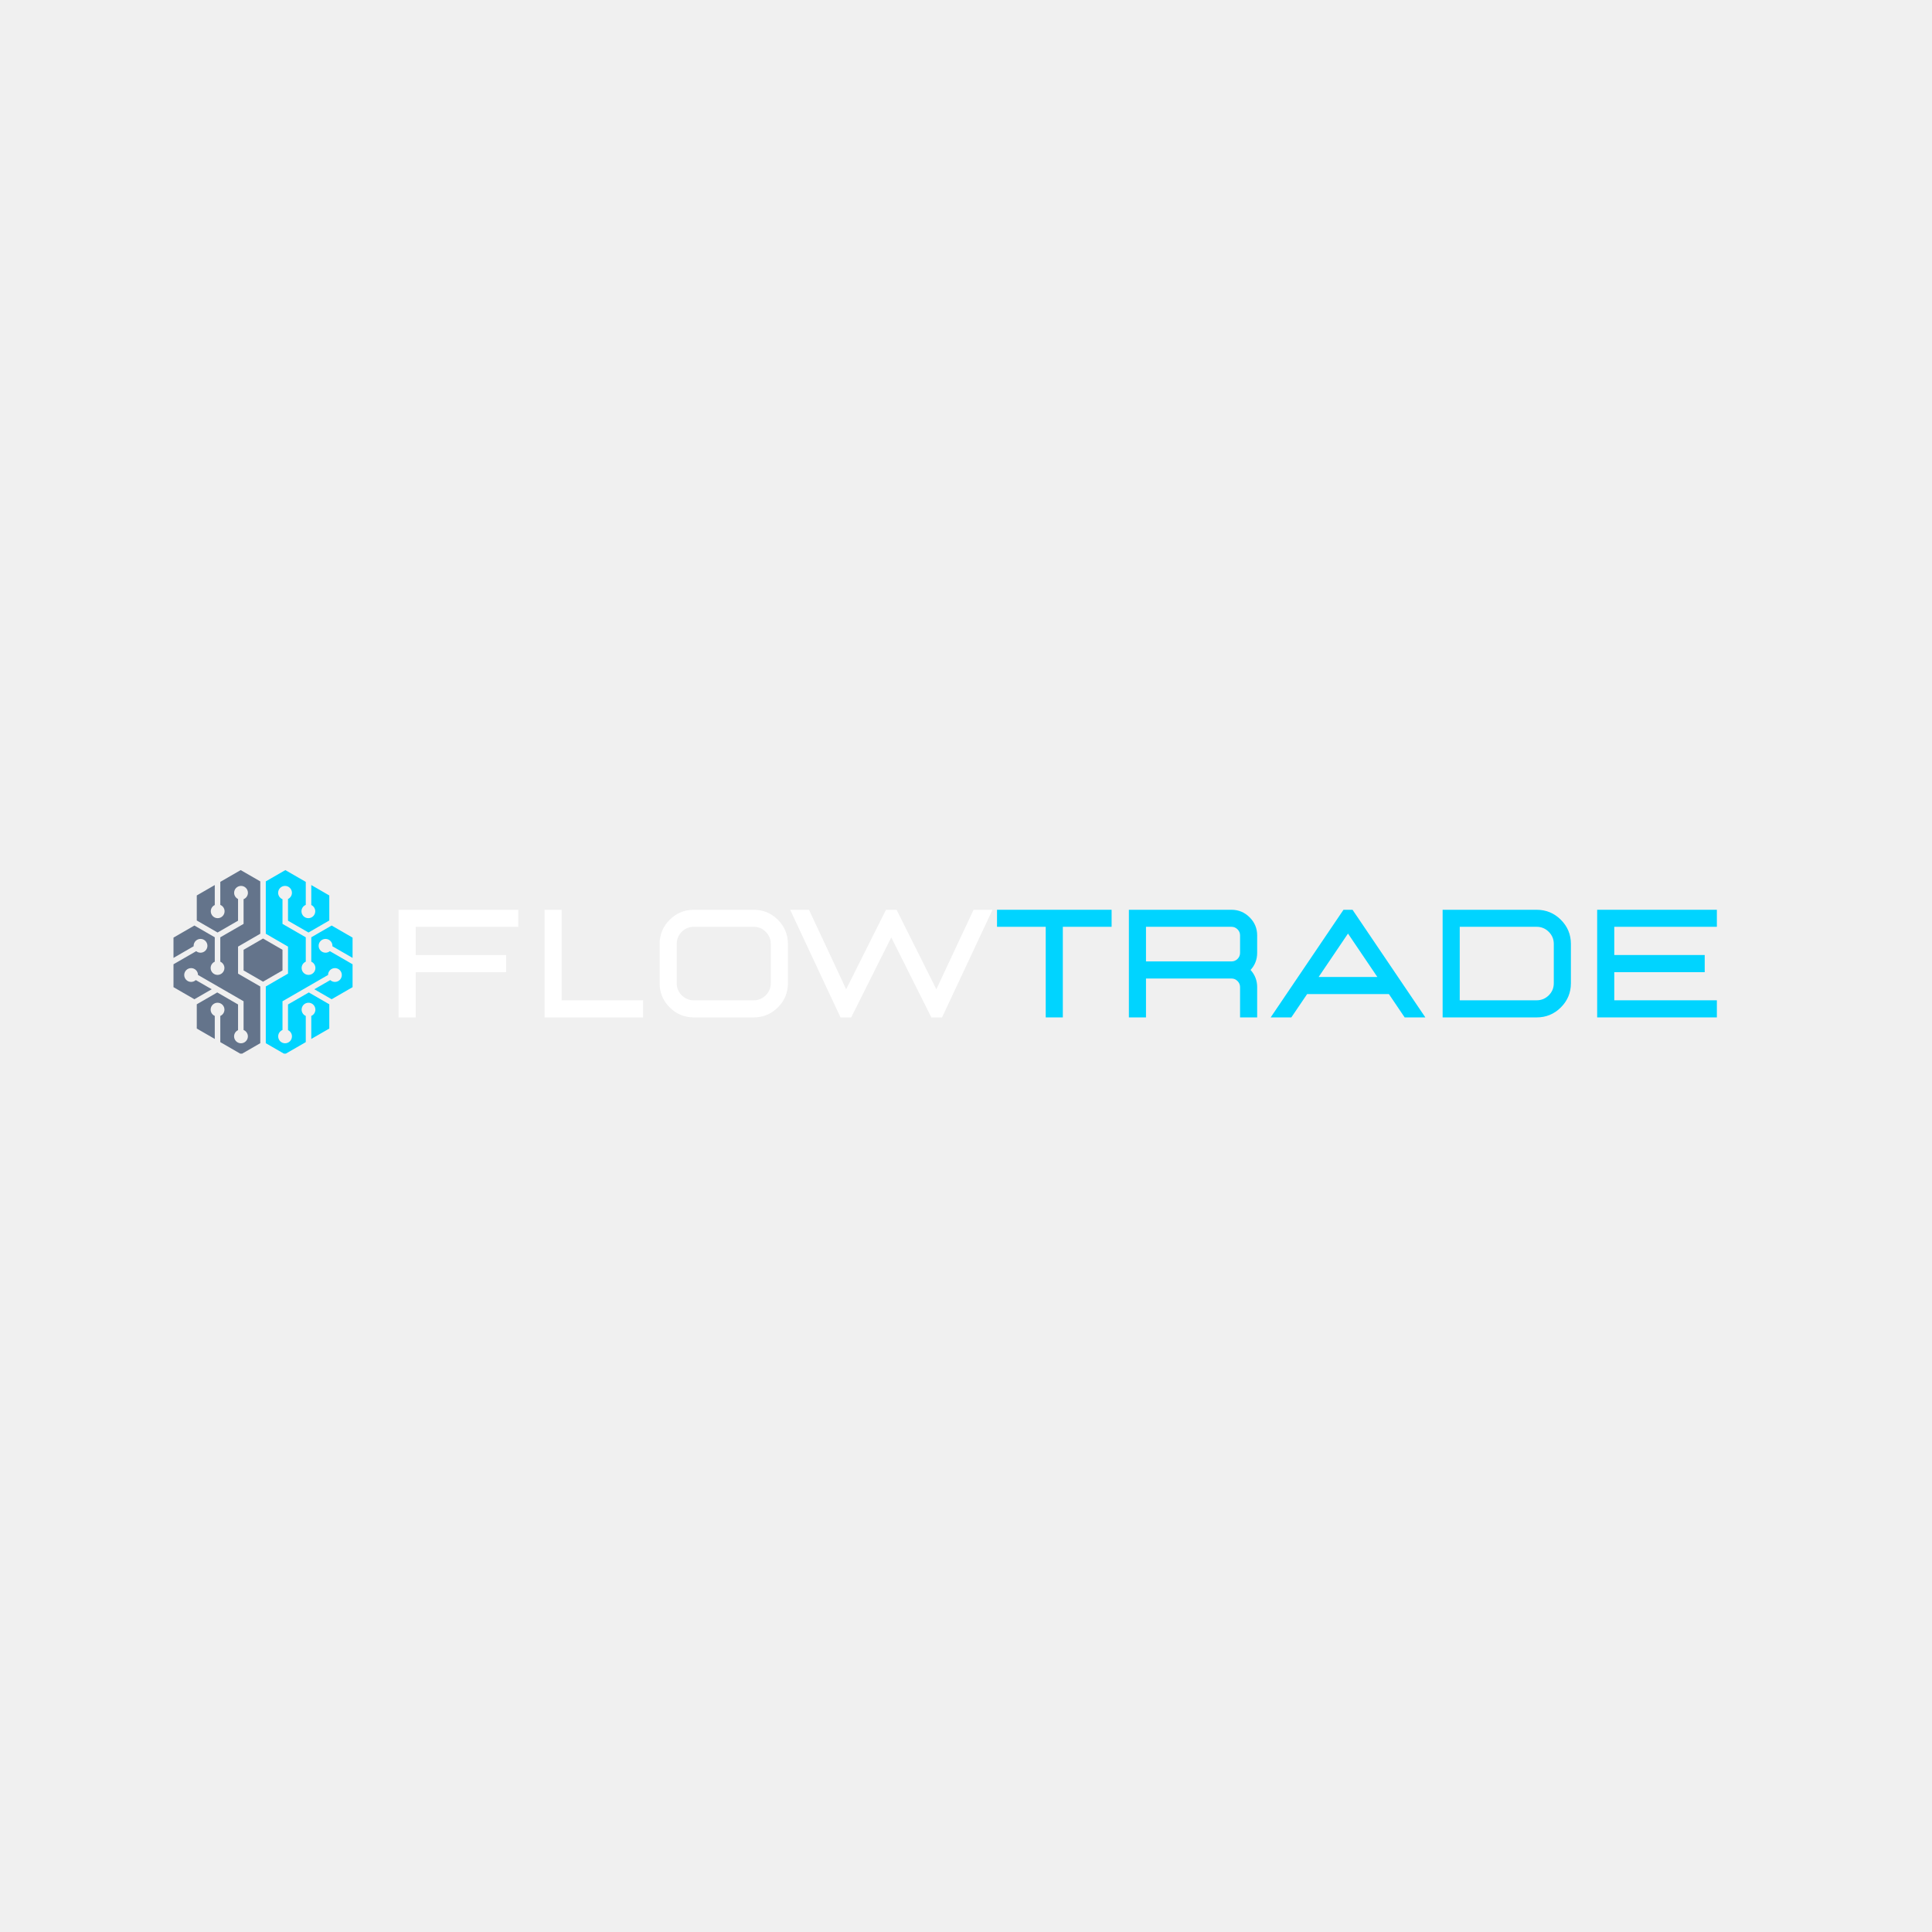
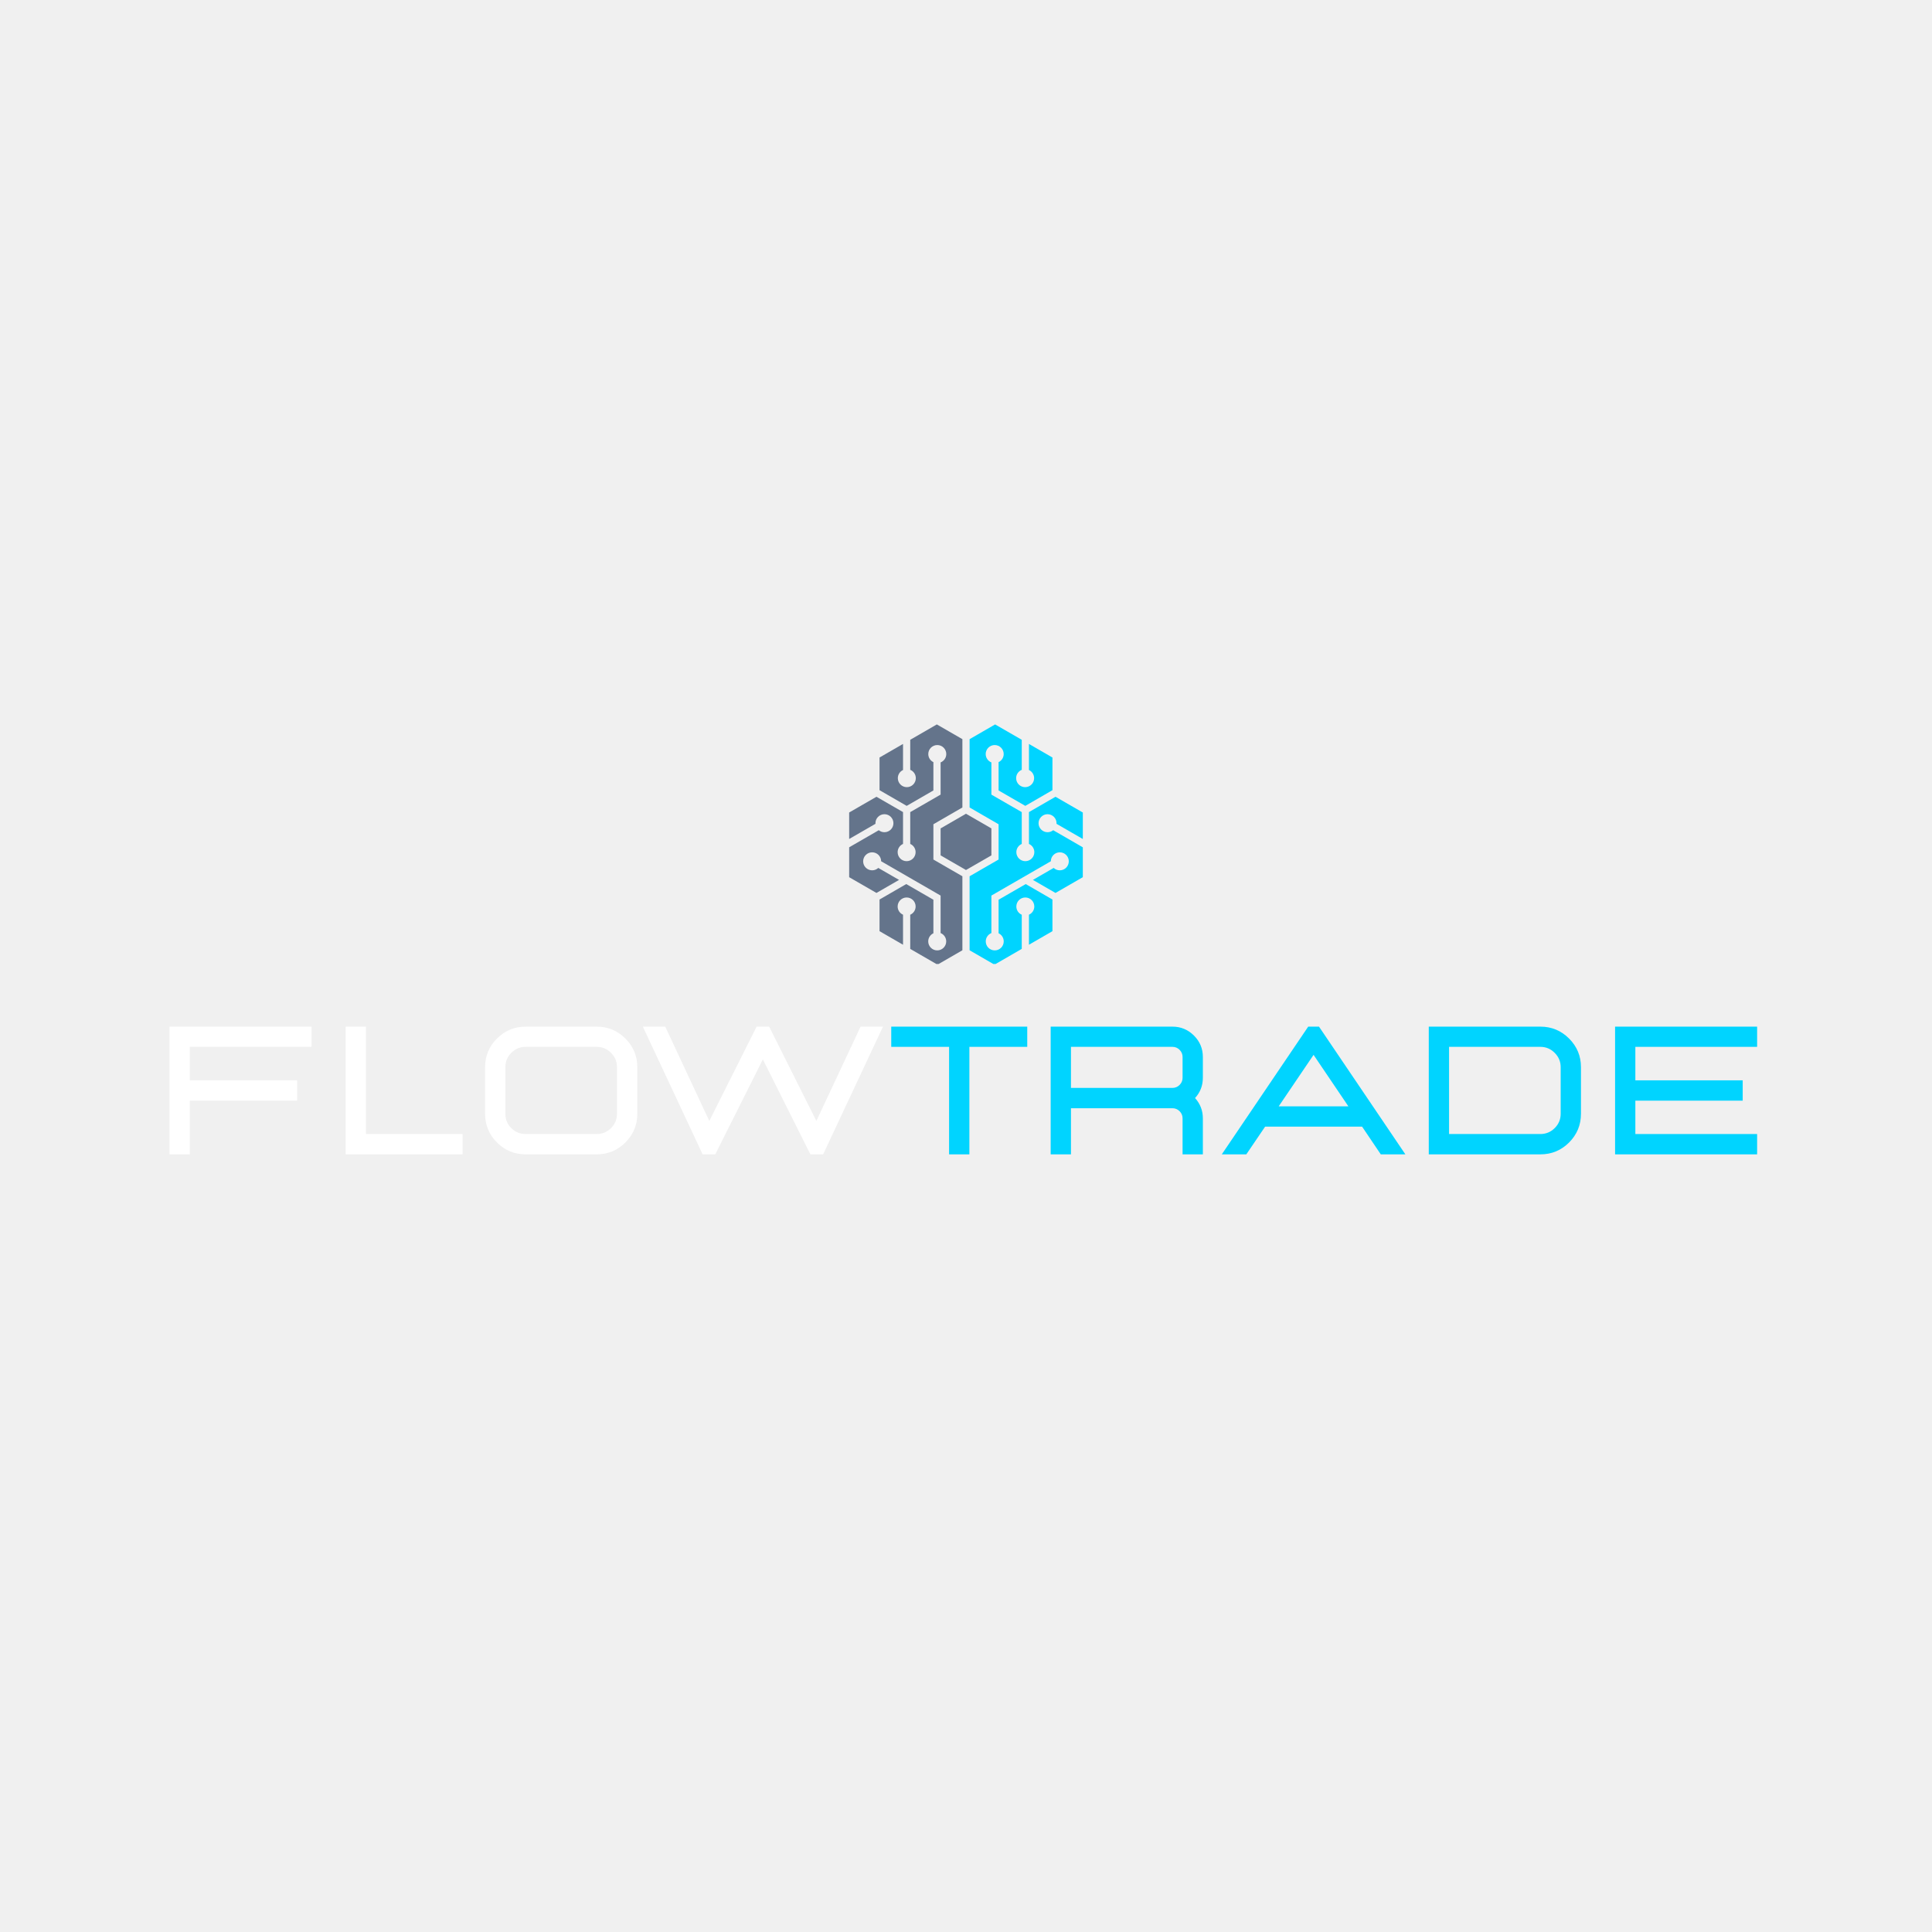
<svg xmlns="http://www.w3.org/2000/svg" width="1000" zoomAndPan="magnify" viewBox="0 0 750 750" height="1000" preserveAspectRatio="xMidYMid meet" version="1.0">
  <defs>
    <g />
-     <clipPath id="9c8b03f596">
-       <path d="M 67.352 337.762 L 102 337.762 L 102 409.012 L 67.352 409.012 Z M 67.352 337.762 " clip-rule="nonzero" />
+     <clipPath id="2a4f465eb8">
+       <path d="M 329.645 281.211 L 374 281.211 L 374 374.211 L 329.645 374.211 Z M 329.645 281.211 " clip-rule="nonzero" />
    </clipPath>
-     <clipPath id="555b8c1986">
-       <path d="M 103 337.762 L 137 337.762 L 137 409.012 L 103 409.012 Z M 103 337.762 " clip-rule="nonzero" />
-     </clipPath>
-     <clipPath id="609244dac4">
-       <rect x="0" width="538" y="0" height="63" />
+     <clipPath id="4be61ecc20">
+       <path d="M 376 281.211 L 420.395 281.211 L 420.395 374.211 L 376 374.211 Z M 376 281.211 " clip-rule="nonzero" />
    </clipPath>
  </defs>
-   <path fill="#64748b" d="M 94.555 376.727 L 102.105 381.086 L 109.664 376.727 L 109.664 368.707 L 102.105 364.34 L 94.555 368.707 Z M 94.555 376.727 " fill-opacity="1" fill-rule="evenodd" />
-   <g clip-path="url(#9c8b03f596)">
-     <path fill="#64748b" d="M 101.039 382.945 L 92.41 377.965 L 92.41 367.469 L 101.039 362.48 L 101.039 342.152 L 93.434 337.77 L 85.52 342.34 L 85.52 351.277 C 86.496 351.676 87.184 352.637 87.184 353.758 C 87.184 355.234 85.98 356.434 84.504 356.434 C 83.027 356.434 81.828 355.234 81.828 353.758 C 81.828 352.684 82.461 351.758 83.375 351.328 L 83.375 343.574 L 76.387 347.613 L 76.387 357.332 L 84.461 362 L 92.41 357.414 L 92.41 348.992 C 91.512 348.562 90.891 347.648 90.891 346.582 C 90.891 345.105 92.09 343.906 93.566 343.906 C 95.043 343.906 96.242 345.105 96.242 346.582 C 96.242 347.711 95.543 348.68 94.555 349.07 L 94.555 358.648 L 85.52 363.859 L 85.52 373.32 C 86.461 373.738 87.121 374.684 87.121 375.777 C 87.121 377.254 85.93 378.453 84.441 378.453 C 82.969 378.453 81.773 377.254 81.773 375.777 C 81.773 374.684 82.434 373.738 83.375 373.32 L 83.375 363.852 L 75.469 359.289 L 67.352 363.977 L 67.352 371.855 L 75.176 367.336 L 75.168 367.16 C 75.168 365.684 76.367 364.484 77.844 364.484 C 79.32 364.484 80.52 365.684 80.52 367.16 C 80.52 368.637 79.32 369.836 77.844 369.836 C 77.203 369.836 76.617 369.613 76.164 369.242 L 67.352 374.328 L 67.352 383.219 L 75.469 387.906 L 82.191 384.027 L 76.012 380.465 C 75.531 380.906 74.891 381.176 74.191 381.176 C 72.715 381.176 71.512 379.973 71.512 378.496 C 71.512 377.023 72.715 375.82 74.191 375.82 C 75.664 375.82 76.855 377.012 76.867 378.48 L 94.555 388.688 L 94.555 399.84 C 95.531 400.242 96.227 401.203 96.227 402.32 C 96.227 403.797 95.027 405 93.551 405 C 92.074 405 90.871 403.797 90.871 402.32 C 90.871 401.254 91.504 400.328 92.41 399.902 L 92.41 389.926 L 84.336 385.266 L 76.387 389.863 L 76.387 399.281 L 83.375 403.316 L 83.375 394.379 C 82.434 393.973 81.773 393.027 81.773 391.934 C 81.773 390.457 82.977 389.258 84.453 389.258 C 85.93 389.258 87.129 390.457 87.129 391.934 C 87.129 393.027 86.461 393.98 85.52 394.391 L 85.52 404.555 L 93.629 409.242 L 101.039 404.965 Z M 101.039 382.945 " fill-opacity="1" fill-rule="evenodd" />
+   <path fill="#64748b" d="M 365.141 332.055 L 374.992 337.738 L 384.855 332.055 L 384.855 321.586 L 374.992 315.891 L 365.141 321.586 Z M 365.141 332.055 " fill-opacity="1" fill-rule="evenodd" />
+   <g clip-path="url(#2a4f465eb8)">
+     <path fill="#64748b" d="M 373.598 340.164 L 362.344 333.668 L 362.344 319.973 L 373.598 313.465 L 373.598 286.941 L 363.676 281.219 L 353.352 287.184 L 353.352 298.844 C 354.629 299.367 355.52 300.621 355.52 302.082 C 355.52 304.008 353.953 305.574 352.027 305.574 C 350.102 305.574 348.535 304.008 348.535 302.082 C 348.535 300.68 349.359 299.473 350.555 298.914 L 350.555 288.797 L 341.434 294.062 L 341.434 306.746 L 351.969 312.84 L 362.344 306.852 L 362.344 295.863 C 361.172 295.305 360.359 294.109 360.359 292.719 C 360.359 290.793 361.926 289.227 363.852 289.227 C 365.777 289.227 367.344 290.793 367.344 292.719 C 367.344 294.191 366.426 295.457 365.141 295.969 L 365.141 308.465 L 353.352 315.262 L 353.352 327.609 C 354.582 328.156 355.438 329.383 355.438 330.812 C 355.438 332.738 353.883 334.305 351.945 334.305 C 350.02 334.305 348.465 332.738 348.465 330.812 C 348.465 329.383 349.324 328.156 350.555 327.609 L 350.555 315.25 L 340.238 309.301 L 329.645 315.414 L 329.645 325.695 L 339.855 319.801 L 339.844 319.566 C 339.844 317.641 341.41 316.074 343.336 316.074 C 345.262 316.074 346.828 317.641 346.828 319.566 C 346.828 321.496 345.262 323.062 343.336 323.062 C 342.5 323.062 341.734 322.77 341.145 322.285 L 329.645 328.922 L 329.645 340.523 L 340.238 346.641 L 349.012 341.578 L 340.945 336.926 C 340.32 337.508 339.484 337.855 338.566 337.855 C 336.641 337.855 335.074 336.289 335.074 334.363 C 335.074 332.438 336.641 330.871 338.566 330.871 C 340.496 330.871 342.051 332.426 342.062 334.34 L 365.141 347.66 L 365.141 362.211 C 366.418 362.734 367.32 363.984 367.32 365.449 C 367.32 367.375 365.754 368.941 363.828 368.941 C 361.902 368.941 360.336 367.375 360.336 365.449 C 360.336 364.055 361.16 362.848 362.344 362.293 L 362.344 349.273 L 351.809 343.191 L 341.434 349.191 L 341.434 361.48 L 350.555 366.746 L 350.555 355.086 C 349.324 354.551 348.465 353.324 348.465 351.895 C 348.465 349.969 350.031 348.402 351.957 348.402 C 353.883 348.402 355.449 349.969 355.449 351.895 C 355.449 353.324 354.582 354.562 353.352 355.098 L 353.352 368.359 L 363.934 374.477 L 373.598 368.895 Z M 373.598 340.164 " fill-opacity="1" fill-rule="evenodd" />
  </g>
-   <g clip-path="url(#555b8c1986)">
-     <path fill="#00d4ff" d="M 103.18 382.945 L 103.18 404.965 L 110.578 409.242 L 118.699 404.555 L 118.699 394.391 C 117.746 393.98 117.09 393.027 117.09 391.934 C 117.09 390.457 118.281 389.258 119.758 389.258 C 121.242 389.258 122.434 390.457 122.434 391.934 C 122.434 393.027 121.773 393.973 120.84 394.379 L 120.84 403.316 L 127.832 399.281 L 127.832 389.863 L 119.883 385.266 L 111.805 389.926 L 111.805 399.902 C 112.715 400.328 113.336 401.254 113.336 402.32 C 113.336 403.797 112.145 405 110.66 405 C 109.184 405 107.992 403.797 107.992 402.32 C 107.992 401.203 108.684 400.242 109.664 399.84 L 109.664 388.688 L 127.352 378.48 C 127.359 377.012 128.551 375.82 130.02 375.82 C 131.504 375.82 132.695 377.023 132.695 378.496 C 132.695 379.973 131.504 381.176 130.02 381.176 C 129.316 381.176 128.684 380.906 128.203 380.465 L 122.023 384.027 L 128.738 387.906 L 136.867 383.219 L 136.867 374.328 L 128.055 369.242 C 127.59 369.613 127.004 369.836 126.371 369.836 C 124.898 369.836 123.695 368.637 123.695 367.16 C 123.695 365.684 124.898 364.484 126.371 364.484 C 127.848 364.484 129.051 365.684 129.051 367.16 L 129.039 367.336 L 136.867 371.855 L 136.867 363.977 L 128.738 359.289 L 120.84 363.852 L 120.84 373.32 C 121.785 373.738 122.441 374.684 122.441 375.777 C 122.441 377.254 121.242 378.453 119.766 378.453 C 118.289 378.453 117.09 377.254 117.09 375.777 C 117.09 374.684 117.746 373.738 118.699 373.32 L 118.699 363.859 L 109.664 358.648 L 109.664 349.07 C 108.676 348.68 107.973 347.711 107.973 346.582 C 107.973 345.105 109.176 343.906 110.648 343.906 C 112.125 343.906 113.328 345.105 113.328 346.582 C 113.328 347.648 112.703 348.562 111.805 348.992 L 111.805 357.414 L 119.758 362 L 127.832 357.332 L 127.832 347.613 L 120.84 343.574 L 120.84 351.328 C 121.75 351.758 122.379 352.684 122.379 353.758 C 122.379 355.234 121.18 356.434 119.703 356.434 C 118.227 356.434 117.027 355.234 117.027 353.758 C 117.027 352.637 117.719 351.676 118.699 351.277 L 118.699 342.34 L 110.773 337.77 L 103.18 342.152 L 103.18 362.48 L 111.805 367.469 L 111.805 377.965 Z M 103.18 382.945 " fill-opacity="1" fill-rule="evenodd" />
+   <g clip-path="url(#4be61ecc20)">
+     <path fill="#00d4ff" d="M 376.395 340.164 L 376.395 368.895 L 386.051 374.477 L 396.645 368.359 L 396.645 355.098 C 395.402 354.562 394.543 353.324 394.543 351.895 C 394.543 349.969 396.098 348.402 398.023 348.402 C 399.961 348.402 401.516 349.969 401.516 351.895 C 401.516 353.324 400.656 354.551 399.438 355.086 L 399.438 366.746 L 408.559 361.48 L 408.559 349.191 L 398.188 343.191 L 387.648 349.273 L 387.648 362.293 C 388.832 362.848 389.645 364.055 389.645 365.449 C 389.645 367.375 388.09 368.941 386.152 368.941 C 384.227 368.941 382.672 367.375 382.672 365.449 C 382.672 363.984 383.578 362.734 384.855 362.211 L 384.855 347.66 L 407.934 334.34 C 407.945 332.426 409.5 330.871 411.414 330.871 C 413.352 330.871 414.906 332.438 414.906 334.363 C 414.906 336.289 413.352 337.855 411.414 337.855 C 410.496 337.855 409.672 337.508 409.047 336.926 L 400.98 341.578 L 409.742 346.641 L 420.348 340.523 L 420.348 328.922 L 408.848 322.285 C 408.246 322.77 407.48 323.062 406.656 323.062 C 404.73 323.062 403.164 321.496 403.164 319.566 C 403.164 317.641 404.73 316.074 406.656 316.074 C 408.582 316.074 410.148 317.641 410.148 319.566 L 410.137 319.801 L 420.348 325.695 L 420.348 315.414 L 409.742 309.301 L 399.438 315.25 L 399.438 327.609 C 400.668 328.156 401.527 329.383 401.527 330.812 C 401.527 332.738 399.961 334.305 398.035 334.305 C 396.109 334.305 394.543 332.738 394.543 330.812 C 394.543 329.383 395.402 328.156 396.645 327.609 L 396.645 315.262 L 384.855 308.465 L 384.855 295.969 C 383.566 295.457 382.648 294.191 382.648 292.719 C 382.648 290.793 384.215 289.227 386.141 289.227 C 388.066 289.227 389.633 290.793 389.633 292.719 C 389.633 294.109 388.82 295.305 387.648 295.863 L 387.648 306.852 L 398.023 312.84 L 408.559 306.746 L 408.559 294.062 L 399.438 288.797 L 399.438 298.914 C 400.621 299.473 401.445 300.68 401.445 302.082 C 401.445 304.008 399.879 305.574 397.953 305.574 C 396.027 305.574 394.461 304.008 394.461 302.082 C 394.461 300.621 395.367 299.367 396.645 298.844 L 396.645 287.184 L 386.305 281.219 L 376.395 286.941 L 376.395 313.465 L 387.648 319.973 L 387.648 333.668 Z M 376.395 340.164 " fill-opacity="1" fill-rule="evenodd" />
  </g>
-   <g transform="matrix(1, 0, 0, 1, 148, 345)">
-     <g clip-path="url(#609244dac4)">
-       <g fill="#ffffff" fill-opacity="1">
-         <g transform="translate(0.902212, 49.9556)">
-           <g>
-             <path d="M 12.469 0 L 5.828 0 L 5.828 -41.781 L 52.297 -41.781 L 52.297 -35.172 L 12.469 -35.172 L 12.469 -24.219 L 47.578 -24.219 L 47.578 -17.562 L 12.469 -17.562 Z M 12.469 0 " />
-           </g>
-         </g>
-       </g>
-       <g fill="#ffffff" fill-opacity="1">
-         <g transform="translate(57.57301, 49.9556)">
-           <g>
-             <path d="M 44.078 0 L 44.078 -6.641 L 12.469 -6.641 L 12.469 -41.781 L 5.828 -41.781 L 5.828 0 Z M 44.078 0 " />
-           </g>
-         </g>
-       </g>
-       <g fill="#ffffff" fill-opacity="1">
-         <g transform="translate(103.6963, 49.9556)">
-           <g>
-             <path d="M 40.875 0 C 44.551 0 47.688 -1.297 50.281 -3.891 C 52.875 -6.484 54.172 -9.613 54.172 -13.281 L 54.172 -28.531 C 54.172 -32.176 52.875 -35.297 50.281 -37.891 C 47.688 -40.484 44.551 -41.781 40.875 -41.781 L 17.656 -41.781 C 13.988 -41.781 10.859 -40.484 8.266 -37.891 C 5.672 -35.297 4.375 -32.176 4.375 -28.531 L 4.375 -13.281 C 4.375 -9.613 5.672 -6.484 8.266 -3.891 C 10.859 -1.297 13.988 0 17.656 0 Z M 40.875 -6.641 L 17.656 -6.641 C 15.812 -6.641 14.242 -7.285 12.953 -8.578 C 11.66 -9.867 11.016 -11.438 11.016 -13.281 L 11.016 -28.531 C 11.016 -30.352 11.66 -31.914 12.953 -33.219 C 14.242 -34.52 15.812 -35.172 17.656 -35.172 L 40.875 -35.172 C 42.707 -35.172 44.27 -34.52 45.562 -33.219 C 46.863 -31.914 47.516 -30.352 47.516 -28.531 L 47.516 -13.281 C 47.516 -11.438 46.863 -9.867 45.562 -8.578 C 44.27 -7.285 42.707 -6.641 40.875 -6.641 Z M 40.875 -6.641 " />
-           </g>
-         </g>
-       </g>
-       <g fill="#ffffff" fill-opacity="1">
-         <g transform="translate(157.8612, 49.9556)">
-           <g>
-             <path d="M 59.844 0 L 55.688 0 L 40.125 -31.062 L 24.562 0 L 20.422 0 L 0.875 -41.781 L 8.188 -41.781 L 22.609 -10.922 L 38.078 -41.781 L 42.188 -41.781 L 57.625 -10.922 L 72.078 -41.781 L 79.422 -41.781 Z M 59.844 0 " />
-           </g>
-         </g>
-       </g>
-       <g fill="#00d4ff" fill-opacity="1">
-         <g transform="translate(238.1659, 49.9556)">
-           <g>
-             <path d="M 26.422 0 L 19.781 0 L 19.781 -35.172 L 0.875 -35.172 L 0.875 -41.781 L 45.359 -41.781 L 45.359 -35.172 L 26.422 -35.172 Z M 26.422 0 " />
-           </g>
-         </g>
-       </g>
-       <g fill="#00d4ff" fill-opacity="1">
-         <g transform="translate(284.4057, 49.9556)">
-           <g>
-             <path d="M 55.625 0 L 48.984 0 L 48.984 -11.766 C 48.984 -12.68 48.656 -13.461 48 -14.109 C 47.352 -14.766 46.57 -15.094 45.656 -15.094 L 12.469 -15.094 L 12.469 0 L 5.828 0 L 5.828 -41.781 L 45.656 -41.781 C 48.395 -41.781 50.738 -40.805 52.688 -38.859 C 54.645 -36.922 55.625 -34.582 55.625 -31.844 L 55.625 -25.062 C 55.625 -22.5 54.77 -20.285 53.062 -18.422 C 54.77 -16.535 55.625 -14.316 55.625 -11.766 Z M 45.656 -21.734 C 46.57 -21.734 47.352 -22.055 48 -22.703 C 48.656 -23.359 48.984 -24.145 48.984 -25.062 L 48.984 -31.844 C 48.984 -32.758 48.656 -33.539 48 -34.188 C 47.352 -34.844 46.57 -35.172 45.656 -35.172 L 12.469 -35.172 L 12.469 -21.734 Z M 45.656 -21.734 " />
-           </g>
-         </g>
-       </g>
-       <g fill="#00d4ff" fill-opacity="1">
-         <g transform="translate(344.3981, 49.9556)">
-           <g>
-             <path d="M 60.922 0 L 52.891 0 L 46.766 -9.062 L 15.031 -9.062 L 8.891 0 L 0.875 0 L 29.141 -41.781 L 32.656 -41.781 Z M 42.281 -15.703 L 30.891 -32.547 L 19.5 -15.703 Z M 42.281 -15.703 " />
-           </g>
-         </g>
-       </g>
-       <g fill="#00d4ff" fill-opacity="1">
-         <g transform="translate(406.197, 49.9556)">
-           <g>
-             <path d="M 42.328 0 C 46.004 0 49.141 -1.297 51.734 -3.891 C 54.328 -6.484 55.625 -9.613 55.625 -13.281 L 55.625 -28.531 C 55.625 -32.176 54.328 -35.297 51.734 -37.891 C 49.141 -40.484 46.004 -41.781 42.328 -41.781 L 5.828 -41.781 L 5.828 0 Z M 42.328 -6.641 L 12.469 -6.641 L 12.469 -35.172 L 42.328 -35.172 C 44.16 -35.172 45.727 -34.52 47.031 -33.219 C 48.332 -31.914 48.984 -30.352 48.984 -28.531 L 48.984 -13.281 C 48.984 -11.438 48.332 -9.867 47.031 -8.578 C 45.727 -7.285 44.16 -6.641 42.328 -6.641 Z M 42.328 -6.641 " />
-           </g>
-         </g>
-       </g>
-       <g fill="#00d4ff" fill-opacity="1">
-         <g transform="translate(466.1893, 49.9556)">
-           <g>
-             <path d="M 52.297 0 L 5.828 0 L 5.828 -41.781 L 52.297 -41.781 L 52.297 -35.172 L 12.469 -35.172 L 12.469 -24.219 L 47.578 -24.219 L 47.578 -17.562 L 12.469 -17.562 L 12.469 -6.641 L 52.297 -6.641 Z M 52.297 0 " />
-           </g>
-         </g>
-       </g>
-       <g fill="#ffffff" fill-opacity="1">
-         <g transform="translate(522.8612, 49.9556)">
-           <g />
-         </g>
+   <g fill="#ffffff" fill-opacity="1">
+     <g transform="translate(58.88316, 448.1191)">
+       <g>
+         <path d="M 14.797 0 L 6.922 0 L 6.922 -49.578 L 62.062 -49.578 L 62.062 -41.734 L 14.797 -41.734 L 14.797 -28.734 L 56.469 -28.734 L 56.469 -20.844 L 14.797 -20.844 Z M 14.797 0 " />
      </g>
    </g>
  </g>
+   <g fill="#ffffff" fill-opacity="1">
+     <g transform="translate(127.2599, 448.1191)">
+       <g>
+         <path d="M 52.312 0 L 52.312 -7.891 L 14.797 -7.891 L 14.797 -49.578 L 6.922 -49.578 L 6.922 0 Z M 52.312 0 " />
+       </g>
+     </g>
+   </g>
+   <g fill="#ffffff" fill-opacity="1">
+     <g transform="translate(183.1214, 448.1191)">
+       <g>
+         <path d="M 48.516 0 C 52.867 0 56.582 -1.535 59.656 -4.609 C 62.738 -7.691 64.281 -11.41 64.281 -15.766 L 64.281 -33.844 C 64.281 -38.176 62.738 -41.879 59.656 -44.953 C 56.582 -48.035 52.867 -49.578 48.516 -49.578 L 20.953 -49.578 C 16.598 -49.578 12.879 -48.035 9.797 -44.953 C 6.723 -41.879 5.188 -38.176 5.188 -33.844 L 5.188 -15.766 C 5.188 -11.41 6.723 -7.691 9.797 -4.609 C 12.879 -1.535 16.598 0 20.953 0 Z M 48.516 -7.891 L 20.953 -7.891 C 18.766 -7.891 16.898 -8.656 15.359 -10.188 C 13.828 -11.719 13.062 -13.578 13.062 -15.766 L 13.062 -33.844 C 13.062 -36.008 13.828 -37.863 15.359 -39.406 C 16.898 -40.957 18.766 -41.734 20.953 -41.734 L 48.516 -41.734 C 50.68 -41.734 52.535 -40.957 54.078 -39.406 C 55.617 -37.863 56.391 -36.008 56.391 -33.844 L 56.391 -15.766 C 56.391 -13.578 55.617 -11.719 54.078 -10.188 C 52.535 -8.656 50.68 -7.891 48.516 -7.891 Z M 48.516 -7.891 " />
+       </g>
+     </g>
+   </g>
+   <g fill="#ffffff" fill-opacity="1">
+     <g transform="translate(248.5241, 448.1191)">
+       <g>
+         <path d="M 71.016 0 L 66.078 0 L 47.609 -36.859 L 29.141 0 L 24.234 0 L 1.031 -49.578 L 9.719 -49.578 L 26.828 -12.969 L 45.188 -49.578 L 50.062 -49.578 L 68.391 -12.969 L 85.547 -49.578 L 94.25 -49.578 Z M 71.016 0 " />
+       </g>
+     </g>
+   </g>
+   <g fill="#00d4ff" fill-opacity="1">
+     <g transform="translate(344.9496, 448.1191)">
+       <g>
+         <path d="M 31.359 0 L 23.484 0 L 23.484 -41.734 L 1.031 -41.734 L 1.031 -49.578 L 53.828 -49.578 L 53.828 -41.734 L 31.359 -41.734 Z M 31.359 0 " />
+       </g>
+     </g>
+   </g>
+   <g fill="#00d4ff" fill-opacity="1">
+     <g transform="translate(400.9493, 448.1191)">
+       <g>
+         <path d="M 66 0 L 58.125 0 L 58.125 -13.969 C 58.125 -15.051 57.738 -15.977 56.969 -16.75 C 56.195 -17.52 55.27 -17.906 54.188 -17.906 L 14.797 -17.906 L 14.797 0 L 6.922 0 L 6.922 -49.578 L 54.188 -49.578 C 57.438 -49.578 60.219 -48.426 62.531 -46.125 C 64.844 -43.82 66 -41.047 66 -37.797 L 66 -29.734 C 66 -26.691 64.988 -24.066 62.969 -21.859 C 64.988 -19.617 66 -16.988 66 -13.969 Z M 54.188 -25.797 C 55.27 -25.797 56.195 -26.18 56.969 -26.953 C 57.738 -27.723 58.125 -28.648 58.125 -29.734 L 58.125 -37.797 C 58.125 -38.879 57.738 -39.805 56.969 -40.578 C 56.195 -41.348 55.27 -41.734 54.188 -41.734 L 14.797 -41.734 L 14.797 -25.797 Z M 54.188 -25.797 " />
+       </g>
+     </g>
+   </g>
+   <g fill="#00d4ff" fill-opacity="1">
+     <g transform="translate(473.2673, 448.1191)">
+       <g>
+         <path d="M 72.297 0 L 62.75 0 L 55.5 -10.75 L 17.844 -10.75 L 10.547 0 L 1.031 0 L 34.578 -49.578 L 38.766 -49.578 Z M 50.172 -18.641 L 36.656 -38.625 L 23.125 -18.641 Z M 50.172 -18.641 " />
+       </g>
+     </g>
+   </g>
+   <g fill="#00d4ff" fill-opacity="1">
+     <g transform="translate(547.7288, 448.1191)">
+       <g>
+         <path d="M 50.234 0 C 54.598 0 58.316 -1.535 61.391 -4.609 C 64.461 -7.691 66 -11.41 66 -15.766 L 66 -33.844 C 66 -38.176 64.461 -41.879 61.391 -44.953 C 58.316 -48.035 54.598 -49.578 50.234 -49.578 L 6.922 -49.578 L 6.922 0 Z M 50.234 -7.891 L 14.797 -7.891 L 14.797 -41.734 L 50.234 -41.734 C 52.398 -41.734 54.254 -40.957 55.797 -39.406 C 57.348 -37.863 58.125 -36.008 58.125 -33.844 L 58.125 -15.766 C 58.125 -13.578 57.348 -11.719 55.797 -10.188 C 54.254 -8.656 52.398 -7.891 50.234 -7.891 Z M 50.234 -7.891 " />
+       </g>
+     </g>
+   </g>
+   <g fill="#00d4ff" fill-opacity="1">
+     <g transform="translate(620.0468, 448.1191)">
+       <g>
+         <path d="M 62.062 0 L 6.922 0 L 6.922 -49.578 L 62.062 -49.578 L 62.062 -41.734 L 14.797 -41.734 L 14.797 -28.734 L 56.469 -28.734 L 56.469 -20.844 L 14.797 -20.844 L 14.797 -7.891 L 62.062 -7.891 Z M 62.062 0 " />
+       </g>
+     </g>
+   </g>
+   <g fill="#ffffff" fill-opacity="1">
+     <g transform="translate(688.4261, 448.1191)">
+       <g />
+     </g>
+   </g>
</svg>
